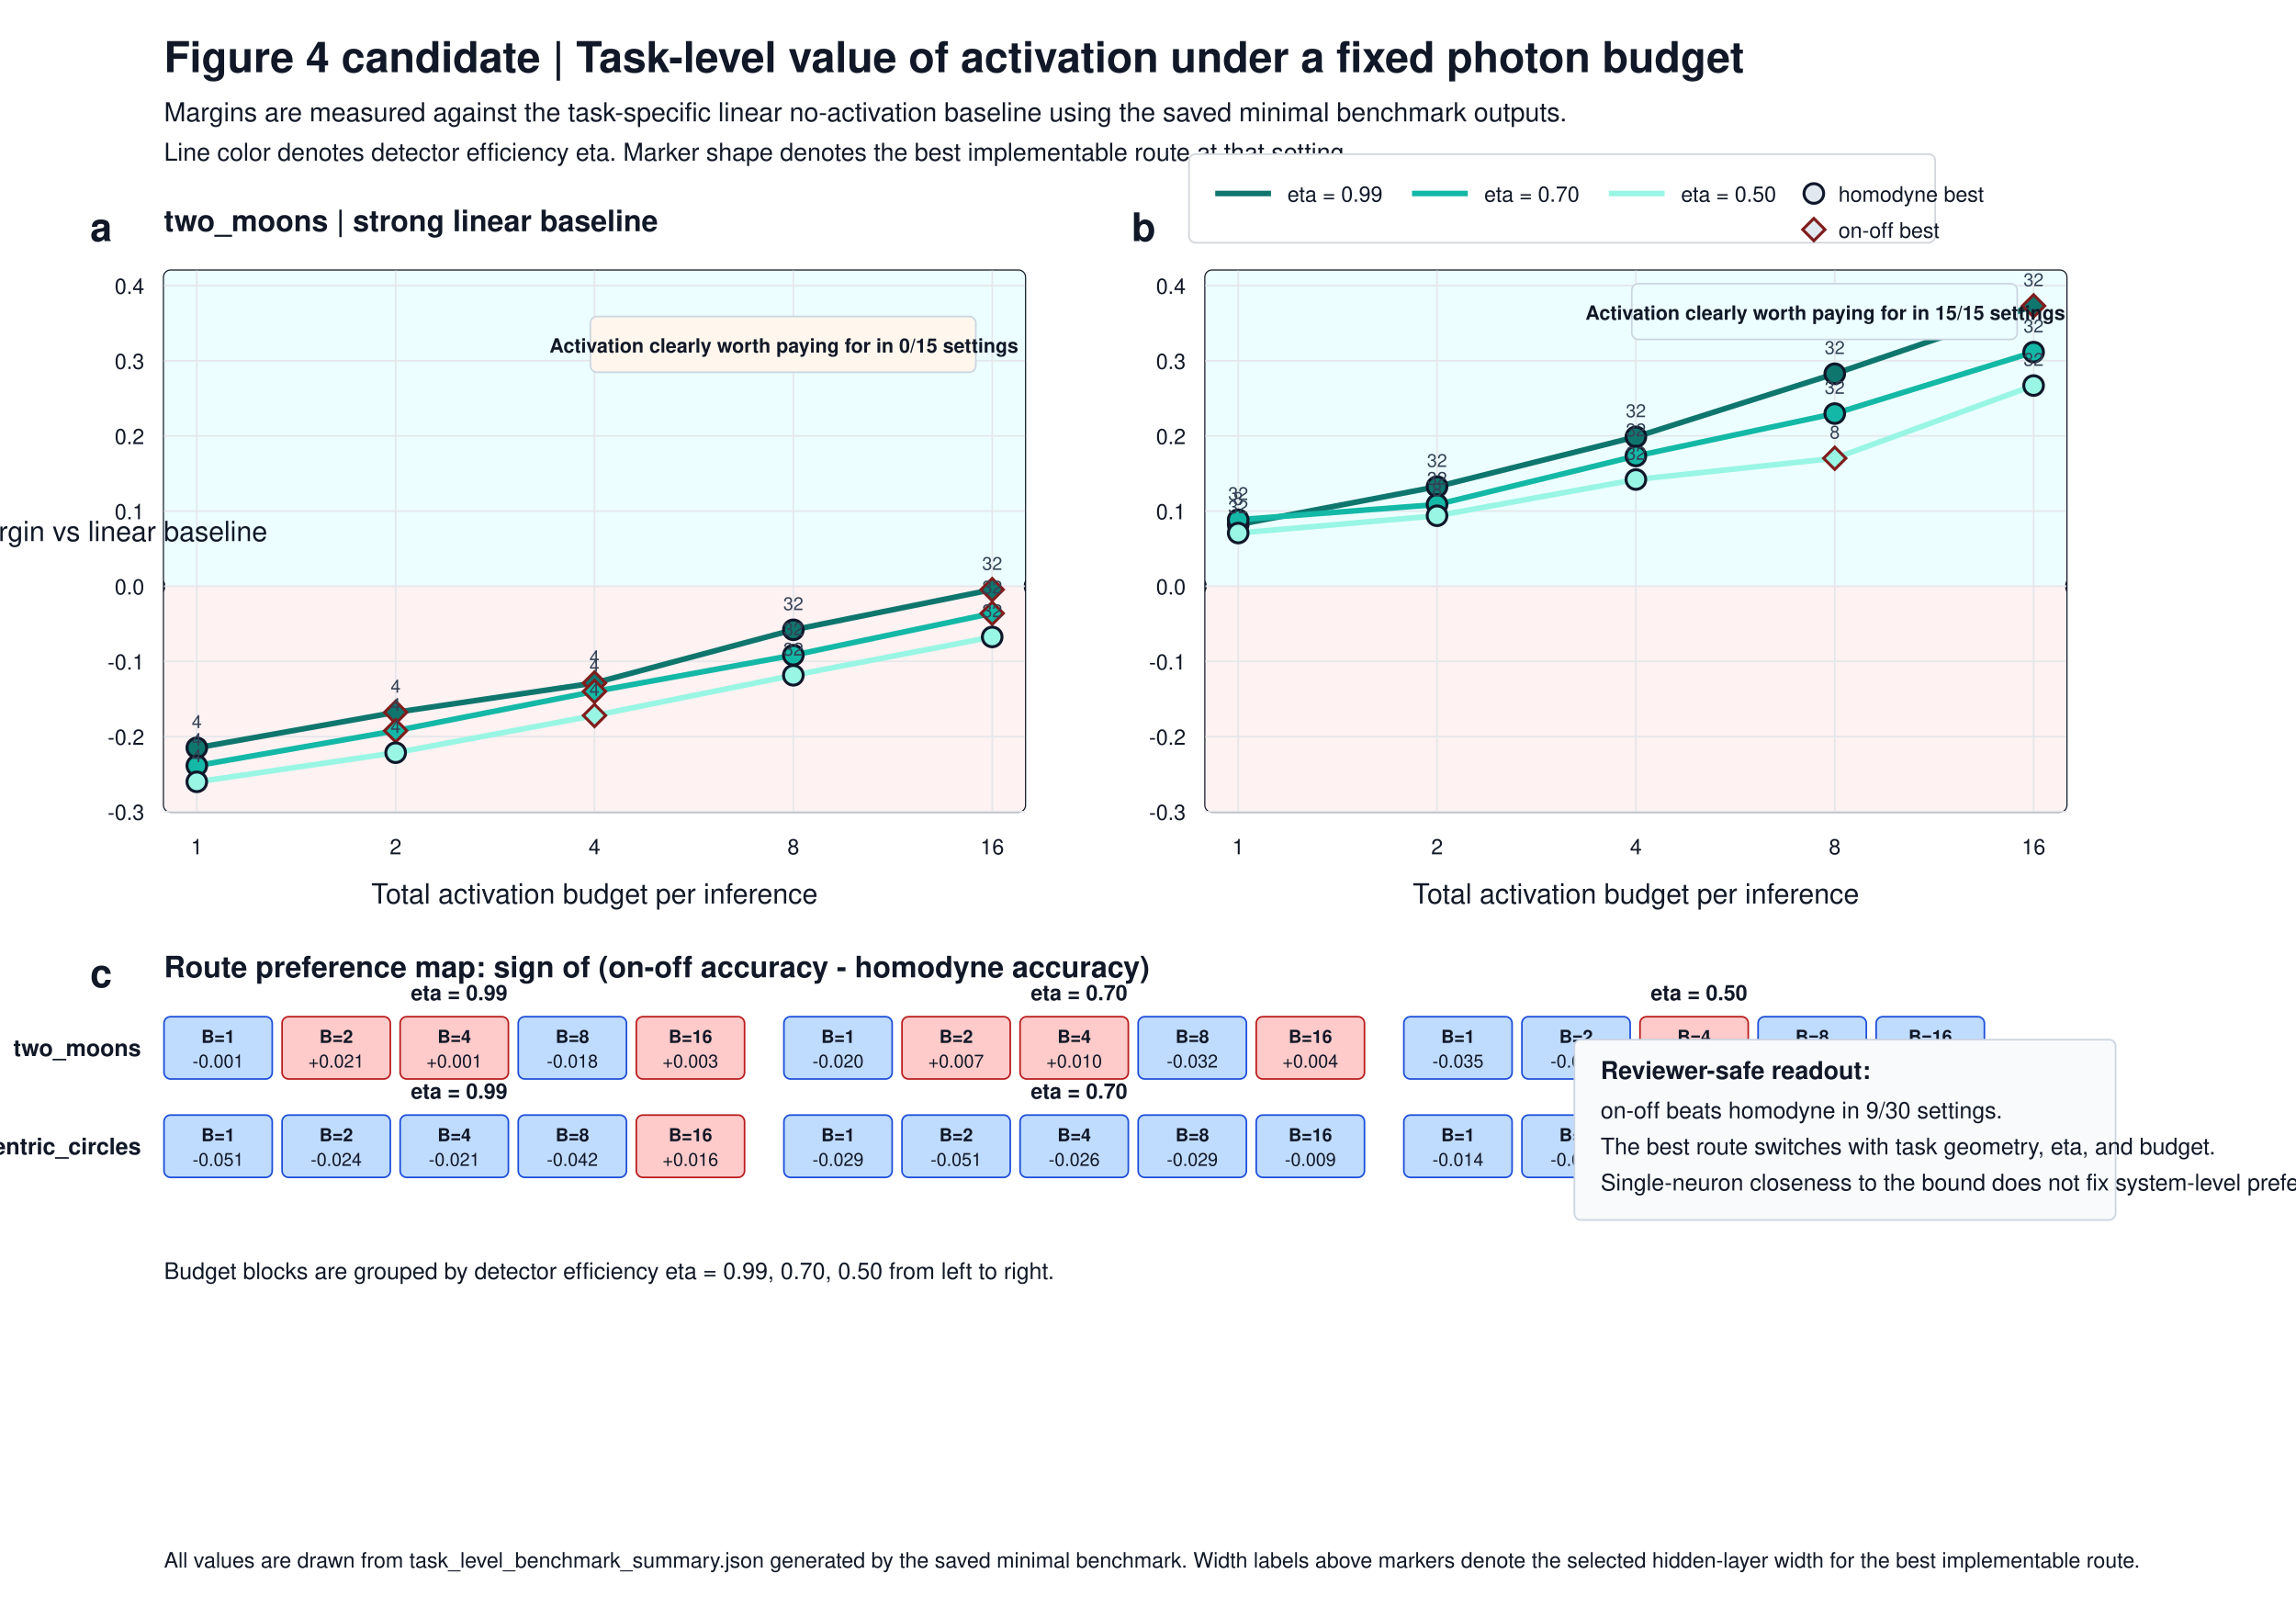
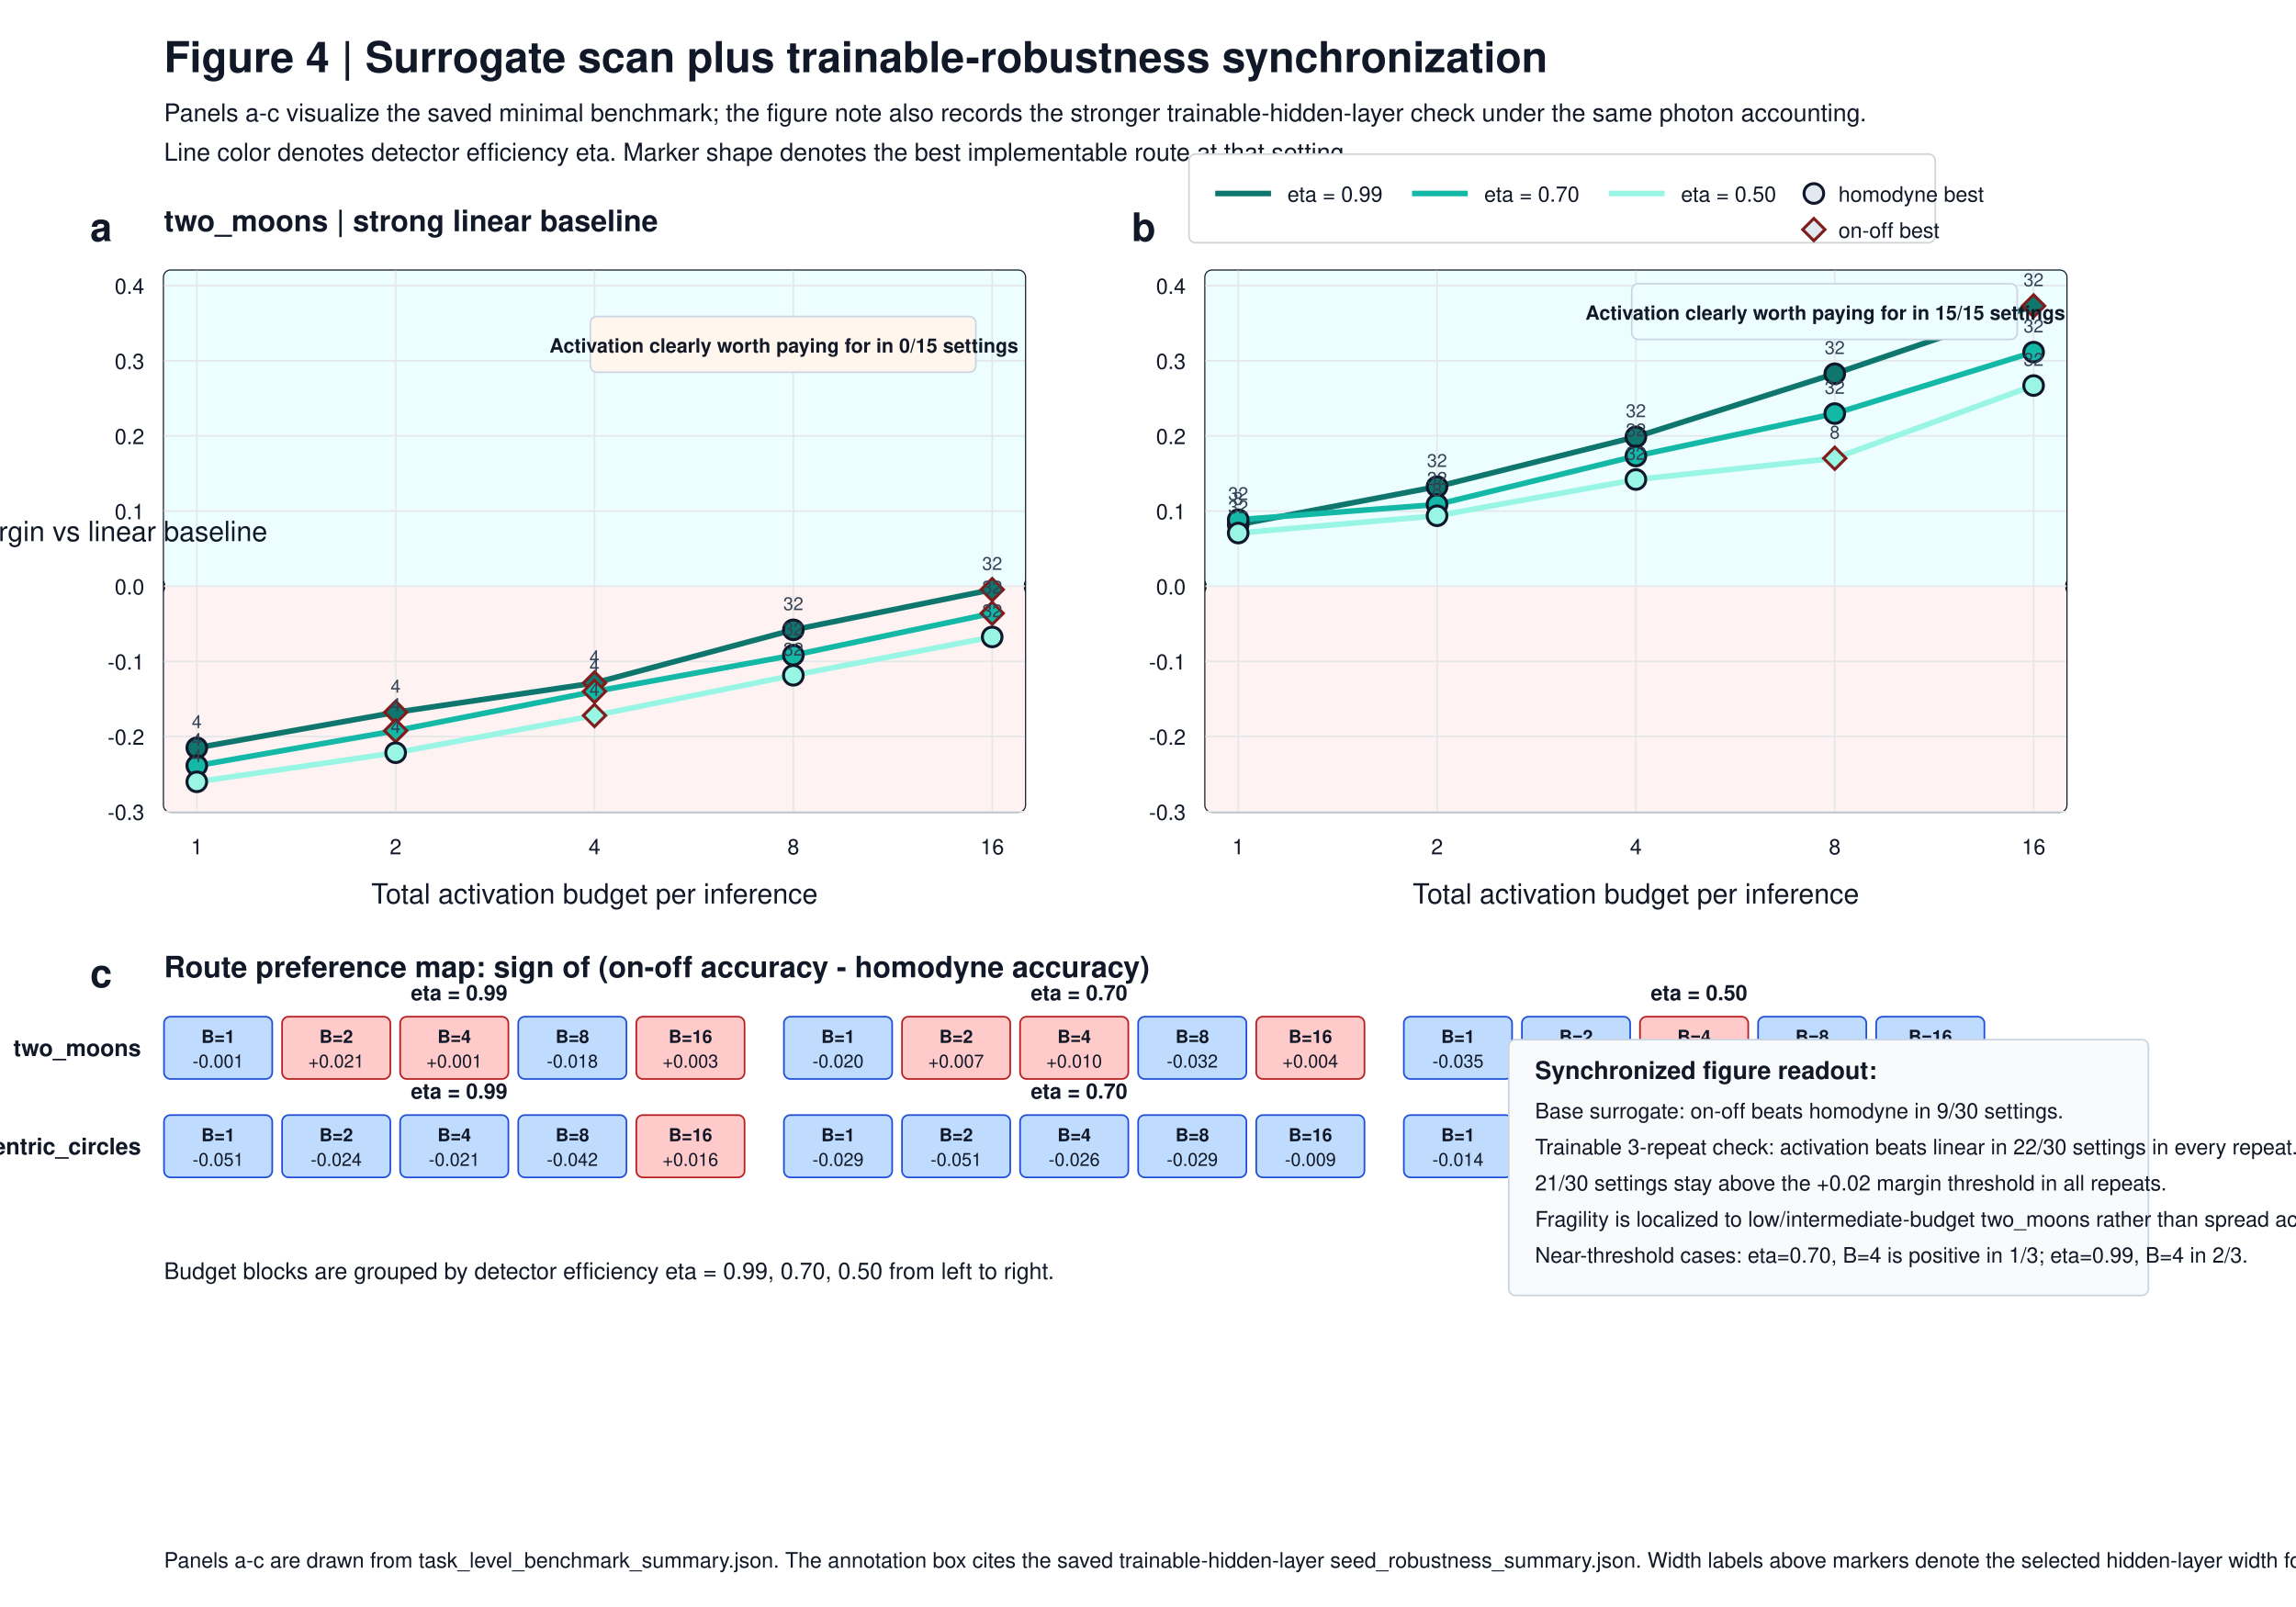
<svg xmlns="http://www.w3.org/2000/svg" width="1400" height="980" viewBox="0 0 1400 980">
  <rect width="100%" height="100%" fill="#ffffff" />
-   <text x="100.00" y="44.00" font-family="Helvetica, Arial, sans-serif" font-size="26" text-anchor="start" font-weight="700" fill="#111827">Figure 4 candidate | Task-level value of activation under a fixed photon budget</text>
-   <text x="100.00" y="74.00" font-family="Helvetica, Arial, sans-serif" font-size="16" text-anchor="start" font-weight="400" fill="#111827">Margins are measured against the task-specific linear no-activation baseline using the saved minimal benchmark outputs.</text>
+   <text x="100.00" y="44.00" font-family="Helvetica, Arial, sans-serif" font-size="26" text-anchor="start" font-weight="700" fill="#111827">Figure 4 | Surrogate scan plus trainable-robustness synchronization</text>
+   <text x="100.00" y="74.00" font-family="Helvetica, Arial, sans-serif" font-size="15" text-anchor="start" font-weight="400" fill="#111827">Panels a-c visualize the saved minimal benchmark; the figure note also records the stronger trainable-hidden-layer check under the same photon accounting.</text>
  <text x="100.00" y="98.00" font-family="Helvetica, Arial, sans-serif" font-size="15" text-anchor="start" font-weight="400" fill="#111827">Line color denotes detector efficiency eta. Marker shape denotes the best implementable route at that setting.</text>
  <text x="55.00" y="147.00" font-family="Helvetica, Arial, sans-serif" font-size="24" text-anchor="start" font-weight="700" fill="#111827">a</text>
  <text x="690.00" y="147.00" font-family="Helvetica, Arial, sans-serif" font-size="24" text-anchor="start" font-weight="700" fill="#111827">b</text>
  <text x="55.00" y="602.00" font-family="Helvetica, Arial, sans-serif" font-size="24" text-anchor="start" font-weight="700" fill="#111827">c</text>
  <text x="100.00" y="141.00" font-family="Helvetica, Arial, sans-serif" font-size="18" text-anchor="start" font-weight="600" fill="#111827">two_moons | strong linear baseline</text>
  <rect x="100.00" y="165.00" width="525.00" height="330.00" fill="#ffffff" stroke="#111827" stroke-width="1.40" rx="4" ry="4" />
  <rect x="100.00" y="165.00" width="525.00" height="192.50" fill="#ecfeff" stroke="none" stroke-width="0.00" rx="4" ry="4" />
  <rect x="100.00" y="357.50" width="525.00" height="137.50" fill="#fef2f2" stroke="none" stroke-width="0.00" rx="4" ry="4" />
  <line x1="100.00" y1="495.00" x2="625.00" y2="495.00" stroke="#e5e7eb" stroke-width="1.00" />
  <text x="88.00" y="500.00" font-family="Helvetica, Arial, sans-serif" font-size="13" text-anchor="end" font-weight="400" fill="#111827">-0.3</text>
  <line x1="100.00" y1="449.17" x2="625.00" y2="449.17" stroke="#e5e7eb" stroke-width="1.00" />
  <text x="88.00" y="454.17" font-family="Helvetica, Arial, sans-serif" font-size="13" text-anchor="end" font-weight="400" fill="#111827">-0.2</text>
  <line x1="100.00" y1="403.33" x2="625.00" y2="403.33" stroke="#e5e7eb" stroke-width="1.00" />
  <text x="88.00" y="408.33" font-family="Helvetica, Arial, sans-serif" font-size="13" text-anchor="end" font-weight="400" fill="#111827">-0.1</text>
  <line x1="100.00" y1="357.50" x2="625.00" y2="357.50" stroke="#e5e7eb" stroke-width="1.00" />
  <text x="88.00" y="362.50" font-family="Helvetica, Arial, sans-serif" font-size="13" text-anchor="end" font-weight="400" fill="#111827">0.0</text>
  <line x1="100.00" y1="311.67" x2="625.00" y2="311.67" stroke="#e5e7eb" stroke-width="1.00" />
  <text x="88.00" y="316.67" font-family="Helvetica, Arial, sans-serif" font-size="13" text-anchor="end" font-weight="400" fill="#111827">0.1</text>
  <line x1="100.00" y1="265.83" x2="625.00" y2="265.83" stroke="#e5e7eb" stroke-width="1.00" />
  <text x="88.00" y="270.83" font-family="Helvetica, Arial, sans-serif" font-size="13" text-anchor="end" font-weight="400" fill="#111827">0.2</text>
  <line x1="100.00" y1="220.00" x2="625.00" y2="220.00" stroke="#e5e7eb" stroke-width="1.00" />
  <text x="88.00" y="225.00" font-family="Helvetica, Arial, sans-serif" font-size="13" text-anchor="end" font-weight="400" fill="#111827">0.3</text>
  <line x1="100.00" y1="174.17" x2="625.00" y2="174.17" stroke="#e5e7eb" stroke-width="1.00" />
  <text x="88.00" y="179.17" font-family="Helvetica, Arial, sans-serif" font-size="13" text-anchor="end" font-weight="400" fill="#111827">0.4</text>
  <line x1="120.00" y1="165.00" x2="120.00" y2="495.00" stroke="#e5e7eb" stroke-width="1.00" />
  <text x="120.00" y="521.00" font-family="Helvetica, Arial, sans-serif" font-size="13" text-anchor="middle" font-weight="400" fill="#111827">1</text>
  <line x1="241.25" y1="165.00" x2="241.25" y2="495.00" stroke="#e5e7eb" stroke-width="1.00" />
  <text x="241.25" y="521.00" font-family="Helvetica, Arial, sans-serif" font-size="13" text-anchor="middle" font-weight="400" fill="#111827">2</text>
  <line x1="362.50" y1="165.00" x2="362.50" y2="495.00" stroke="#e5e7eb" stroke-width="1.00" />
  <text x="362.50" y="521.00" font-family="Helvetica, Arial, sans-serif" font-size="13" text-anchor="middle" font-weight="400" fill="#111827">4</text>
  <line x1="483.75" y1="165.00" x2="483.75" y2="495.00" stroke="#e5e7eb" stroke-width="1.00" />
  <text x="483.75" y="521.00" font-family="Helvetica, Arial, sans-serif" font-size="13" text-anchor="middle" font-weight="400" fill="#111827">8</text>
  <line x1="605.00" y1="165.00" x2="605.00" y2="495.00" stroke="#e5e7eb" stroke-width="1.00" />
  <text x="605.00" y="521.00" font-family="Helvetica, Arial, sans-serif" font-size="13" text-anchor="middle" font-weight="400" fill="#111827">16</text>
  <text x="362.50" y="551.00" font-family="Helvetica, Arial, sans-serif" font-size="17" text-anchor="middle" font-weight="400" fill="#111827">Total activation budget per inference</text>
  <text x="32.00" y="330.00" font-family="Helvetica, Arial, sans-serif" font-size="17" text-anchor="middle" font-weight="400" fill="#111827">Accuracy margin vs linear baseline</text>
  <polyline fill="none" stroke="#0f766e" stroke-width="3.40" points="120.00,456.04 241.25,434.39 362.50,416.51 483.75,384.08 605.00,359.56" />
  <circle cx="120.00" cy="456.04" r="6.00" fill="#0f766e" stroke="#0f172a" stroke-width="1.80" />
  <text x="120.00" y="444.04" font-family="Helvetica, Arial, sans-serif" font-size="11" text-anchor="middle" font-weight="400" fill="#334155">4</text>
  <polygon points="241.25,427.59 248.05,434.39 241.25,441.19 234.45,434.39" fill="#0f766e" stroke="#7f1d1d" stroke-width="1.80" />
  <text x="241.25" y="422.39" font-family="Helvetica, Arial, sans-serif" font-size="11" text-anchor="middle" font-weight="400" fill="#334155">4</text>
  <polygon points="362.50,409.71 369.30,416.51 362.50,423.31 355.70,416.51" fill="#0f766e" stroke="#7f1d1d" stroke-width="1.80" />
  <text x="362.50" y="404.51" font-family="Helvetica, Arial, sans-serif" font-size="11" text-anchor="middle" font-weight="400" fill="#334155">4</text>
  <circle cx="483.75" cy="384.08" r="6.00" fill="#0f766e" stroke="#0f172a" stroke-width="1.80" />
  <text x="483.75" y="372.08" font-family="Helvetica, Arial, sans-serif" font-size="11" text-anchor="middle" font-weight="400" fill="#334155">32</text>
  <polygon points="605.00,352.76 611.80,359.56 605.00,366.36 598.20,359.56" fill="#0f766e" stroke="#7f1d1d" stroke-width="1.80" />
  <text x="605.00" y="347.56" font-family="Helvetica, Arial, sans-serif" font-size="11" text-anchor="middle" font-weight="400" fill="#334155">32</text>
  <polyline fill="none" stroke="#14b8a6" stroke-width="3.40" points="120.00,466.93 241.25,445.61 362.50,421.67 483.75,399.55 605.00,374.00" />
  <circle cx="120.00" cy="466.93" r="6.00" fill="#14b8a6" stroke="#0f172a" stroke-width="1.80" />
  <text x="120.00" y="454.93" font-family="Helvetica, Arial, sans-serif" font-size="11" text-anchor="middle" font-weight="400" fill="#334155">4</text>
  <polygon points="241.25,438.81 248.05,445.61 241.25,452.41 234.45,445.61" fill="#14b8a6" stroke="#7f1d1d" stroke-width="1.80" />
  <text x="241.25" y="433.61" font-family="Helvetica, Arial, sans-serif" font-size="11" text-anchor="middle" font-weight="400" fill="#334155">4</text>
  <polygon points="362.50,414.87 369.30,421.67 362.50,428.47 355.70,421.67" fill="#14b8a6" stroke="#7f1d1d" stroke-width="1.80" />
  <text x="362.50" y="409.67" font-family="Helvetica, Arial, sans-serif" font-size="11" text-anchor="middle" font-weight="400" fill="#334155">4</text>
  <circle cx="483.75" cy="399.55" r="6.00" fill="#14b8a6" stroke="#0f172a" stroke-width="1.80" />
  <text x="483.75" y="387.55" font-family="Helvetica, Arial, sans-serif" font-size="11" text-anchor="middle" font-weight="400" fill="#334155">32</text>
  <polygon points="605.00,367.20 611.80,374.00 605.00,380.80 598.20,374.00" fill="#14b8a6" stroke="#7f1d1d" stroke-width="1.80" />
  <text x="605.00" y="362.00" font-family="Helvetica, Arial, sans-serif" font-size="11" text-anchor="middle" font-weight="400" fill="#334155">32</text>
  <polyline fill="none" stroke="#99f6e4" stroke-width="3.40" points="120.00,476.78 241.25,459.02 362.50,436.33 483.75,411.81 605.00,388.44" />
  <circle cx="120.00" cy="476.78" r="6.00" fill="#99f6e4" stroke="#0f172a" stroke-width="1.80" />
  <text x="120.00" y="464.78" font-family="Helvetica, Arial, sans-serif" font-size="11" text-anchor="middle" font-weight="400" fill="#334155">4</text>
  <circle cx="241.25" cy="459.02" r="6.00" fill="#99f6e4" stroke="#0f172a" stroke-width="1.80" />
  <text x="241.25" y="447.02" font-family="Helvetica, Arial, sans-serif" font-size="11" text-anchor="middle" font-weight="400" fill="#334155">4</text>
  <polygon points="362.50,429.53 369.30,436.33 362.50,443.13 355.70,436.33" fill="#99f6e4" stroke="#7f1d1d" stroke-width="1.80" />
  <text x="362.50" y="424.33" font-family="Helvetica, Arial, sans-serif" font-size="11" text-anchor="middle" font-weight="400" fill="#334155">4</text>
  <circle cx="483.75" cy="411.81" r="6.00" fill="#99f6e4" stroke="#0f172a" stroke-width="1.80" />
  <text x="483.75" y="399.81" font-family="Helvetica, Arial, sans-serif" font-size="11" text-anchor="middle" font-weight="400" fill="#334155">32</text>
  <circle cx="605.00" cy="388.44" r="6.00" fill="#99f6e4" stroke="#0f172a" stroke-width="1.80" />
  <text x="605.00" y="376.44" font-family="Helvetica, Arial, sans-serif" font-size="11" text-anchor="middle" font-weight="400" fill="#334155">32</text>
  <rect x="360.00" y="193.00" width="235.00" height="34.00" fill="#fff7ed" stroke="#cbd5e1" stroke-width="1.00" rx="4" ry="4" />
  <text x="478.00" y="215.00" font-family="Helvetica, Arial, sans-serif" font-size="12" text-anchor="middle" font-weight="600" fill="#111827">Activation clearly worth paying for in 0/15 settings</text>
  <text x="735.00" y="141.00" font-family="Helvetica, Arial, sans-serif" font-size="18" text-anchor="start" font-weight="600" fill="#111827">concentric_circles | weak linear baseline</text>
  <rect x="735.00" y="165.00" width="525.00" height="330.00" fill="#ffffff" stroke="#111827" stroke-width="1.40" rx="4" ry="4" />
  <rect x="735.00" y="165.00" width="525.00" height="192.50" fill="#ecfeff" stroke="none" stroke-width="0.00" rx="4" ry="4" />
  <rect x="735.00" y="357.50" width="525.00" height="137.50" fill="#fef2f2" stroke="none" stroke-width="0.00" rx="4" ry="4" />
  <line x1="735.00" y1="495.00" x2="1260.00" y2="495.00" stroke="#e5e7eb" stroke-width="1.00" />
  <text x="723.00" y="500.00" font-family="Helvetica, Arial, sans-serif" font-size="13" text-anchor="end" font-weight="400" fill="#111827">-0.3</text>
  <line x1="735.00" y1="449.17" x2="1260.00" y2="449.17" stroke="#e5e7eb" stroke-width="1.00" />
  <text x="723.00" y="454.17" font-family="Helvetica, Arial, sans-serif" font-size="13" text-anchor="end" font-weight="400" fill="#111827">-0.2</text>
  <line x1="735.00" y1="403.33" x2="1260.00" y2="403.33" stroke="#e5e7eb" stroke-width="1.00" />
  <text x="723.00" y="408.33" font-family="Helvetica, Arial, sans-serif" font-size="13" text-anchor="end" font-weight="400" fill="#111827">-0.1</text>
  <line x1="735.00" y1="357.50" x2="1260.00" y2="357.50" stroke="#e5e7eb" stroke-width="1.00" />
  <text x="723.00" y="362.50" font-family="Helvetica, Arial, sans-serif" font-size="13" text-anchor="end" font-weight="400" fill="#111827">0.0</text>
  <line x1="735.00" y1="311.67" x2="1260.00" y2="311.67" stroke="#e5e7eb" stroke-width="1.00" />
  <text x="723.00" y="316.67" font-family="Helvetica, Arial, sans-serif" font-size="13" text-anchor="end" font-weight="400" fill="#111827">0.1</text>
  <line x1="735.00" y1="265.83" x2="1260.00" y2="265.83" stroke="#e5e7eb" stroke-width="1.00" />
  <text x="723.00" y="270.83" font-family="Helvetica, Arial, sans-serif" font-size="13" text-anchor="end" font-weight="400" fill="#111827">0.2</text>
  <line x1="735.00" y1="220.00" x2="1260.00" y2="220.00" stroke="#e5e7eb" stroke-width="1.00" />
  <text x="723.00" y="225.00" font-family="Helvetica, Arial, sans-serif" font-size="13" text-anchor="end" font-weight="400" fill="#111827">0.3</text>
  <line x1="735.00" y1="174.17" x2="1260.00" y2="174.17" stroke="#e5e7eb" stroke-width="1.00" />
  <text x="723.00" y="179.17" font-family="Helvetica, Arial, sans-serif" font-size="13" text-anchor="end" font-weight="400" fill="#111827">0.4</text>
  <line x1="755.00" y1="165.00" x2="755.00" y2="495.00" stroke="#e5e7eb" stroke-width="1.00" />
  <text x="755.00" y="521.00" font-family="Helvetica, Arial, sans-serif" font-size="13" text-anchor="middle" font-weight="400" fill="#111827">1</text>
  <line x1="876.25" y1="165.00" x2="876.25" y2="495.00" stroke="#e5e7eb" stroke-width="1.00" />
  <text x="876.25" y="521.00" font-family="Helvetica, Arial, sans-serif" font-size="13" text-anchor="middle" font-weight="400" fill="#111827">2</text>
  <line x1="997.50" y1="165.00" x2="997.50" y2="495.00" stroke="#e5e7eb" stroke-width="1.00" />
  <text x="997.50" y="521.00" font-family="Helvetica, Arial, sans-serif" font-size="13" text-anchor="middle" font-weight="400" fill="#111827">4</text>
  <line x1="1118.75" y1="165.00" x2="1118.75" y2="495.00" stroke="#e5e7eb" stroke-width="1.00" />
  <text x="1118.75" y="521.00" font-family="Helvetica, Arial, sans-serif" font-size="13" text-anchor="middle" font-weight="400" fill="#111827">8</text>
  <line x1="1240.00" y1="165.00" x2="1240.00" y2="495.00" stroke="#e5e7eb" stroke-width="1.00" />
  <text x="1240.00" y="521.00" font-family="Helvetica, Arial, sans-serif" font-size="13" text-anchor="middle" font-weight="400" fill="#111827">16</text>
  <text x="997.50" y="551.00" font-family="Helvetica, Arial, sans-serif" font-size="17" text-anchor="middle" font-weight="400" fill="#111827">Total activation budget per inference</text>
  <polyline fill="none" stroke="#0f766e" stroke-width="3.40" points="755.00,319.92 876.25,296.77 997.50,266.41 1118.75,227.91 1240.00,186.54" />
  <circle cx="755.00" cy="319.92" r="6.00" fill="#0f766e" stroke="#0f172a" stroke-width="1.80" />
  <text x="755.00" y="307.92" font-family="Helvetica, Arial, sans-serif" font-size="11" text-anchor="middle" font-weight="400" fill="#334155">8</text>
  <circle cx="876.25" cy="296.77" r="6.00" fill="#0f766e" stroke="#0f172a" stroke-width="1.80" />
  <text x="876.25" y="284.77" font-family="Helvetica, Arial, sans-serif" font-size="11" text-anchor="middle" font-weight="400" fill="#334155">32</text>
  <circle cx="997.50" cy="266.41" r="6.00" fill="#0f766e" stroke="#0f172a" stroke-width="1.80" />
  <text x="997.50" y="254.41" font-family="Helvetica, Arial, sans-serif" font-size="11" text-anchor="middle" font-weight="400" fill="#334155">32</text>
  <circle cx="1118.75" cy="227.91" r="6.00" fill="#0f766e" stroke="#0f172a" stroke-width="1.80" />
  <text x="1118.75" y="215.91" font-family="Helvetica, Arial, sans-serif" font-size="11" text-anchor="middle" font-weight="400" fill="#334155">32</text>
  <polygon points="1240.00,179.74 1246.80,186.54 1240.00,193.34 1233.20,186.54" fill="#0f766e" stroke="#7f1d1d" stroke-width="1.80" />
  <text x="1240.00" y="174.54" font-family="Helvetica, Arial, sans-serif" font-size="11" text-anchor="middle" font-weight="400" fill="#334155">32</text>
  <polyline fill="none" stroke="#14b8a6" stroke-width="3.40" points="755.00,316.94 876.25,307.66 997.50,278.09 1118.75,252.20 1240.00,214.73" />
  <circle cx="755.00" cy="316.94" r="6.00" fill="#14b8a6" stroke="#0f172a" stroke-width="1.80" />
  <text x="755.00" y="304.94" font-family="Helvetica, Arial, sans-serif" font-size="11" text-anchor="middle" font-weight="400" fill="#334155">32</text>
  <circle cx="876.25" cy="307.66" r="6.00" fill="#14b8a6" stroke="#0f172a" stroke-width="1.80" />
  <text x="876.25" y="295.66" font-family="Helvetica, Arial, sans-serif" font-size="11" text-anchor="middle" font-weight="400" fill="#334155">32</text>
  <circle cx="997.50" cy="278.09" r="6.00" fill="#14b8a6" stroke="#0f172a" stroke-width="1.80" />
  <text x="997.50" y="266.09" font-family="Helvetica, Arial, sans-serif" font-size="11" text-anchor="middle" font-weight="400" fill="#334155">32</text>
  <circle cx="1118.75" cy="252.20" r="6.00" fill="#14b8a6" stroke="#0f172a" stroke-width="1.80" />
  <text x="1118.75" y="240.20" font-family="Helvetica, Arial, sans-serif" font-size="11" text-anchor="middle" font-weight="400" fill="#334155">32</text>
  <circle cx="1240.00" cy="214.73" r="6.00" fill="#14b8a6" stroke="#0f172a" stroke-width="1.80" />
  <text x="1240.00" y="202.73" font-family="Helvetica, Arial, sans-serif" font-size="11" text-anchor="middle" font-weight="400" fill="#334155">32</text>
  <polyline fill="none" stroke="#99f6e4" stroke-width="3.40" points="755.00,325.07 876.25,314.53 997.50,292.42 1118.75,279.47 1240.00,235.12" />
  <circle cx="755.00" cy="325.07" r="6.00" fill="#99f6e4" stroke="#0f172a" stroke-width="1.80" />
  <text x="755.00" y="313.07" font-family="Helvetica, Arial, sans-serif" font-size="11" text-anchor="middle" font-weight="400" fill="#334155">32</text>
  <circle cx="876.25" cy="314.53" r="6.00" fill="#99f6e4" stroke="#0f172a" stroke-width="1.80" />
  <text x="876.25" y="302.53" font-family="Helvetica, Arial, sans-serif" font-size="11" text-anchor="middle" font-weight="400" fill="#334155">8</text>
  <circle cx="997.50" cy="292.42" r="6.00" fill="#99f6e4" stroke="#0f172a" stroke-width="1.80" />
  <text x="997.50" y="280.42" font-family="Helvetica, Arial, sans-serif" font-size="11" text-anchor="middle" font-weight="400" fill="#334155">32</text>
  <polygon points="1118.75,272.67 1125.55,279.47 1118.75,286.27 1111.95,279.47" fill="#99f6e4" stroke="#7f1d1d" stroke-width="1.80" />
  <text x="1118.75" y="267.47" font-family="Helvetica, Arial, sans-serif" font-size="11" text-anchor="middle" font-weight="400" fill="#334155">8</text>
  <circle cx="1240.00" cy="235.12" r="6.00" fill="#99f6e4" stroke="#0f172a" stroke-width="1.80" />
  <text x="1240.00" y="223.12" font-family="Helvetica, Arial, sans-serif" font-size="11" text-anchor="middle" font-weight="400" fill="#334155">32</text>
  <rect x="995.00" y="173.00" width="235.00" height="34.00" fill="#ecfeff" stroke="#cbd5e1" stroke-width="1.00" rx="4" ry="4" />
  <text x="1113.00" y="195.00" font-family="Helvetica, Arial, sans-serif" font-size="12" text-anchor="middle" font-weight="600" fill="#111827">Activation clearly worth paying for in 15/15 settings</text>
  <rect x="725.00" y="94.00" width="455.00" height="54.00" fill="#ffffff" stroke="#d1d5db" stroke-width="1.00" rx="4" ry="4" />
  <line x1="741.00" y1="118.00" x2="775.00" y2="118.00" stroke="#0f766e" stroke-width="3.40" />
  <text x="785.00" y="123.00" font-family="Helvetica, Arial, sans-serif" font-size="13" text-anchor="start" font-weight="400" fill="#111827">eta = 0.99</text>
  <line x1="861.00" y1="118.00" x2="895.00" y2="118.00" stroke="#14b8a6" stroke-width="3.40" />
  <text x="905.00" y="123.00" font-family="Helvetica, Arial, sans-serif" font-size="13" text-anchor="start" font-weight="400" fill="#111827">eta = 0.70</text>
  <line x1="981.00" y1="118.00" x2="1015.00" y2="118.00" stroke="#99f6e4" stroke-width="3.40" />
  <text x="1025.00" y="123.00" font-family="Helvetica, Arial, sans-serif" font-size="13" text-anchor="start" font-weight="400" fill="#111827">eta = 0.50</text>
  <circle cx="1106.00" cy="118.00" r="6.00" fill="#e2e8f0" stroke="#0f172a" stroke-width="1.80" />
  <text x="1121.00" y="123.00" font-family="Helvetica, Arial, sans-serif" font-size="13" text-anchor="start" font-weight="400" fill="#111827">homodyne best</text>
  <polygon points="1106.00,133.20 1112.80,140.00 1106.00,146.80 1099.20,140.00" fill="#e2e8f0" stroke="#7f1d1d" stroke-width="1.80" />
  <text x="1121.00" y="145.00" font-family="Helvetica, Arial, sans-serif" font-size="13" text-anchor="start" font-weight="400" fill="#111827">on-off best</text>
  <text x="100.00" y="596.00" font-family="Helvetica, Arial, sans-serif" font-size="18" text-anchor="start" font-weight="600" fill="#111827">Route preference map: sign of (on-off accuracy - homodyne accuracy)</text>
  <text x="100.00" y="780.00" font-family="Helvetica, Arial, sans-serif" font-size="14" text-anchor="start" font-weight="400" fill="#111827">Budget blocks are grouped by detector efficiency eta = 0.99, 0.70, 0.50 from left to right.</text>
  <text x="86.00" y="644.00" font-family="Helvetica, Arial, sans-serif" font-size="14" text-anchor="end" font-weight="600" fill="#111827">two_moons</text>
  <text x="280.00" y="610.00" font-family="Helvetica, Arial, sans-serif" font-size="13" text-anchor="middle" font-weight="600" fill="#111827">eta = 0.99</text>
  <rect x="100.00" y="620.00" width="66.00" height="38.00" fill="#bfdbfe" stroke="#1d4ed8" stroke-width="1.00" rx="4" ry="4" />
  <text x="133.00" y="636.00" font-family="Helvetica, Arial, sans-serif" font-size="11" text-anchor="middle" font-weight="600" fill="#111827">B=1</text>
  <text x="133.00" y="651.00" font-family="Helvetica, Arial, sans-serif" font-size="11" text-anchor="middle" font-weight="400" fill="#111827">-0.001</text>
  <rect x="172.00" y="620.00" width="66.00" height="38.00" fill="#fecaca" stroke="#b91c1c" stroke-width="1.00" rx="4" ry="4" />
  <text x="205.00" y="636.00" font-family="Helvetica, Arial, sans-serif" font-size="11" text-anchor="middle" font-weight="600" fill="#111827">B=2</text>
  <text x="205.00" y="651.00" font-family="Helvetica, Arial, sans-serif" font-size="11" text-anchor="middle" font-weight="400" fill="#111827">+0.021</text>
  <rect x="244.00" y="620.00" width="66.00" height="38.00" fill="#fecaca" stroke="#b91c1c" stroke-width="1.00" rx="4" ry="4" />
  <text x="277.00" y="636.00" font-family="Helvetica, Arial, sans-serif" font-size="11" text-anchor="middle" font-weight="600" fill="#111827">B=4</text>
  <text x="277.00" y="651.00" font-family="Helvetica, Arial, sans-serif" font-size="11" text-anchor="middle" font-weight="400" fill="#111827">+0.001</text>
  <rect x="316.00" y="620.00" width="66.00" height="38.00" fill="#bfdbfe" stroke="#1d4ed8" stroke-width="1.00" rx="4" ry="4" />
  <text x="349.00" y="636.00" font-family="Helvetica, Arial, sans-serif" font-size="11" text-anchor="middle" font-weight="600" fill="#111827">B=8</text>
  <text x="349.00" y="651.00" font-family="Helvetica, Arial, sans-serif" font-size="11" text-anchor="middle" font-weight="400" fill="#111827">-0.018</text>
  <rect x="388.00" y="620.00" width="66.00" height="38.00" fill="#fecaca" stroke="#b91c1c" stroke-width="1.00" rx="4" ry="4" />
  <text x="421.00" y="636.00" font-family="Helvetica, Arial, sans-serif" font-size="11" text-anchor="middle" font-weight="600" fill="#111827">B=16</text>
  <text x="421.00" y="651.00" font-family="Helvetica, Arial, sans-serif" font-size="11" text-anchor="middle" font-weight="400" fill="#111827">+0.003</text>
  <text x="658.00" y="610.00" font-family="Helvetica, Arial, sans-serif" font-size="13" text-anchor="middle" font-weight="600" fill="#111827">eta = 0.70</text>
  <rect x="478.00" y="620.00" width="66.00" height="38.00" fill="#bfdbfe" stroke="#1d4ed8" stroke-width="1.00" rx="4" ry="4" />
  <text x="511.00" y="636.00" font-family="Helvetica, Arial, sans-serif" font-size="11" text-anchor="middle" font-weight="600" fill="#111827">B=1</text>
  <text x="511.00" y="651.00" font-family="Helvetica, Arial, sans-serif" font-size="11" text-anchor="middle" font-weight="400" fill="#111827">-0.020</text>
  <rect x="550.00" y="620.00" width="66.00" height="38.00" fill="#fecaca" stroke="#b91c1c" stroke-width="1.00" rx="4" ry="4" />
  <text x="583.00" y="636.00" font-family="Helvetica, Arial, sans-serif" font-size="11" text-anchor="middle" font-weight="600" fill="#111827">B=2</text>
  <text x="583.00" y="651.00" font-family="Helvetica, Arial, sans-serif" font-size="11" text-anchor="middle" font-weight="400" fill="#111827">+0.007</text>
  <rect x="622.00" y="620.00" width="66.00" height="38.00" fill="#fecaca" stroke="#b91c1c" stroke-width="1.00" rx="4" ry="4" />
  <text x="655.00" y="636.00" font-family="Helvetica, Arial, sans-serif" font-size="11" text-anchor="middle" font-weight="600" fill="#111827">B=4</text>
  <text x="655.00" y="651.00" font-family="Helvetica, Arial, sans-serif" font-size="11" text-anchor="middle" font-weight="400" fill="#111827">+0.010</text>
  <rect x="694.00" y="620.00" width="66.00" height="38.00" fill="#bfdbfe" stroke="#1d4ed8" stroke-width="1.00" rx="4" ry="4" />
  <text x="727.00" y="636.00" font-family="Helvetica, Arial, sans-serif" font-size="11" text-anchor="middle" font-weight="600" fill="#111827">B=8</text>
  <text x="727.00" y="651.00" font-family="Helvetica, Arial, sans-serif" font-size="11" text-anchor="middle" font-weight="400" fill="#111827">-0.032</text>
  <rect x="766.00" y="620.00" width="66.00" height="38.00" fill="#fecaca" stroke="#b91c1c" stroke-width="1.00" rx="4" ry="4" />
  <text x="799.00" y="636.00" font-family="Helvetica, Arial, sans-serif" font-size="11" text-anchor="middle" font-weight="600" fill="#111827">B=16</text>
  <text x="799.00" y="651.00" font-family="Helvetica, Arial, sans-serif" font-size="11" text-anchor="middle" font-weight="400" fill="#111827">+0.004</text>
  <text x="1036.00" y="610.00" font-family="Helvetica, Arial, sans-serif" font-size="13" text-anchor="middle" font-weight="600" fill="#111827">eta = 0.50</text>
  <rect x="856.00" y="620.00" width="66.00" height="38.00" fill="#bfdbfe" stroke="#1d4ed8" stroke-width="1.00" rx="4" ry="4" />
  <text x="889.00" y="636.00" font-family="Helvetica, Arial, sans-serif" font-size="11" text-anchor="middle" font-weight="600" fill="#111827">B=1</text>
  <text x="889.00" y="651.00" font-family="Helvetica, Arial, sans-serif" font-size="11" text-anchor="middle" font-weight="400" fill="#111827">-0.035</text>
  <rect x="928.00" y="620.00" width="66.00" height="38.00" fill="#bfdbfe" stroke="#1d4ed8" stroke-width="1.00" rx="4" ry="4" />
  <text x="961.00" y="636.00" font-family="Helvetica, Arial, sans-serif" font-size="11" text-anchor="middle" font-weight="600" fill="#111827">B=2</text>
  <text x="961.00" y="651.00" font-family="Helvetica, Arial, sans-serif" font-size="11" text-anchor="middle" font-weight="400" fill="#111827">-0.004</text>
  <rect x="1000.00" y="620.00" width="66.00" height="38.00" fill="#fecaca" stroke="#b91c1c" stroke-width="1.00" rx="4" ry="4" />
  <text x="1033.00" y="636.00" font-family="Helvetica, Arial, sans-serif" font-size="11" text-anchor="middle" font-weight="600" fill="#111827">B=4</text>
  <text x="1033.00" y="651.00" font-family="Helvetica, Arial, sans-serif" font-size="11" text-anchor="middle" font-weight="400" fill="#111827">+0.009</text>
  <rect x="1072.00" y="620.00" width="66.00" height="38.00" fill="#bfdbfe" stroke="#1d4ed8" stroke-width="1.00" rx="4" ry="4" />
  <text x="1105.00" y="636.00" font-family="Helvetica, Arial, sans-serif" font-size="11" text-anchor="middle" font-weight="600" fill="#111827">B=8</text>
  <text x="1105.00" y="651.00" font-family="Helvetica, Arial, sans-serif" font-size="11" text-anchor="middle" font-weight="400" fill="#111827">-0.013</text>
  <rect x="1144.00" y="620.00" width="66.00" height="38.00" fill="#bfdbfe" stroke="#1d4ed8" stroke-width="1.00" rx="4" ry="4" />
  <text x="1177.00" y="636.00" font-family="Helvetica, Arial, sans-serif" font-size="11" text-anchor="middle" font-weight="600" fill="#111827">B=16</text>
  <text x="1177.00" y="651.00" font-family="Helvetica, Arial, sans-serif" font-size="11" text-anchor="middle" font-weight="400" fill="#111827">-0.016</text>
  <text x="86.00" y="704.00" font-family="Helvetica, Arial, sans-serif" font-size="14" text-anchor="end" font-weight="600" fill="#111827">concentric_circles</text>
  <text x="280.00" y="670.00" font-family="Helvetica, Arial, sans-serif" font-size="13" text-anchor="middle" font-weight="600" fill="#111827">eta = 0.99</text>
  <rect x="100.00" y="680.00" width="66.00" height="38.00" fill="#bfdbfe" stroke="#1d4ed8" stroke-width="1.00" rx="4" ry="4" />
  <text x="133.00" y="696.00" font-family="Helvetica, Arial, sans-serif" font-size="11" text-anchor="middle" font-weight="600" fill="#111827">B=1</text>
  <text x="133.00" y="711.00" font-family="Helvetica, Arial, sans-serif" font-size="11" text-anchor="middle" font-weight="400" fill="#111827">-0.051</text>
  <rect x="172.00" y="680.00" width="66.00" height="38.00" fill="#bfdbfe" stroke="#1d4ed8" stroke-width="1.00" rx="4" ry="4" />
  <text x="205.00" y="696.00" font-family="Helvetica, Arial, sans-serif" font-size="11" text-anchor="middle" font-weight="600" fill="#111827">B=2</text>
  <text x="205.00" y="711.00" font-family="Helvetica, Arial, sans-serif" font-size="11" text-anchor="middle" font-weight="400" fill="#111827">-0.024</text>
  <rect x="244.00" y="680.00" width="66.00" height="38.00" fill="#bfdbfe" stroke="#1d4ed8" stroke-width="1.00" rx="4" ry="4" />
  <text x="277.00" y="696.00" font-family="Helvetica, Arial, sans-serif" font-size="11" text-anchor="middle" font-weight="600" fill="#111827">B=4</text>
  <text x="277.00" y="711.00" font-family="Helvetica, Arial, sans-serif" font-size="11" text-anchor="middle" font-weight="400" fill="#111827">-0.021</text>
  <rect x="316.00" y="680.00" width="66.00" height="38.00" fill="#bfdbfe" stroke="#1d4ed8" stroke-width="1.00" rx="4" ry="4" />
  <text x="349.00" y="696.00" font-family="Helvetica, Arial, sans-serif" font-size="11" text-anchor="middle" font-weight="600" fill="#111827">B=8</text>
  <text x="349.00" y="711.00" font-family="Helvetica, Arial, sans-serif" font-size="11" text-anchor="middle" font-weight="400" fill="#111827">-0.042</text>
  <rect x="388.00" y="680.00" width="66.00" height="38.00" fill="#fecaca" stroke="#b91c1c" stroke-width="1.00" rx="4" ry="4" />
  <text x="421.00" y="696.00" font-family="Helvetica, Arial, sans-serif" font-size="11" text-anchor="middle" font-weight="600" fill="#111827">B=16</text>
  <text x="421.00" y="711.00" font-family="Helvetica, Arial, sans-serif" font-size="11" text-anchor="middle" font-weight="400" fill="#111827">+0.016</text>
  <text x="658.00" y="670.00" font-family="Helvetica, Arial, sans-serif" font-size="13" text-anchor="middle" font-weight="600" fill="#111827">eta = 0.70</text>
  <rect x="478.00" y="680.00" width="66.00" height="38.00" fill="#bfdbfe" stroke="#1d4ed8" stroke-width="1.00" rx="4" ry="4" />
  <text x="511.00" y="696.00" font-family="Helvetica, Arial, sans-serif" font-size="11" text-anchor="middle" font-weight="600" fill="#111827">B=1</text>
  <text x="511.00" y="711.00" font-family="Helvetica, Arial, sans-serif" font-size="11" text-anchor="middle" font-weight="400" fill="#111827">-0.029</text>
  <rect x="550.00" y="680.00" width="66.00" height="38.00" fill="#bfdbfe" stroke="#1d4ed8" stroke-width="1.00" rx="4" ry="4" />
  <text x="583.00" y="696.00" font-family="Helvetica, Arial, sans-serif" font-size="11" text-anchor="middle" font-weight="600" fill="#111827">B=2</text>
  <text x="583.00" y="711.00" font-family="Helvetica, Arial, sans-serif" font-size="11" text-anchor="middle" font-weight="400" fill="#111827">-0.051</text>
  <rect x="622.00" y="680.00" width="66.00" height="38.00" fill="#bfdbfe" stroke="#1d4ed8" stroke-width="1.00" rx="4" ry="4" />
  <text x="655.00" y="696.00" font-family="Helvetica, Arial, sans-serif" font-size="11" text-anchor="middle" font-weight="600" fill="#111827">B=4</text>
  <text x="655.00" y="711.00" font-family="Helvetica, Arial, sans-serif" font-size="11" text-anchor="middle" font-weight="400" fill="#111827">-0.026</text>
  <rect x="694.00" y="680.00" width="66.00" height="38.00" fill="#bfdbfe" stroke="#1d4ed8" stroke-width="1.00" rx="4" ry="4" />
  <text x="727.00" y="696.00" font-family="Helvetica, Arial, sans-serif" font-size="11" text-anchor="middle" font-weight="600" fill="#111827">B=8</text>
  <text x="727.00" y="711.00" font-family="Helvetica, Arial, sans-serif" font-size="11" text-anchor="middle" font-weight="400" fill="#111827">-0.029</text>
  <rect x="766.00" y="680.00" width="66.00" height="38.00" fill="#bfdbfe" stroke="#1d4ed8" stroke-width="1.00" rx="4" ry="4" />
  <text x="799.00" y="696.00" font-family="Helvetica, Arial, sans-serif" font-size="11" text-anchor="middle" font-weight="600" fill="#111827">B=16</text>
  <text x="799.00" y="711.00" font-family="Helvetica, Arial, sans-serif" font-size="11" text-anchor="middle" font-weight="400" fill="#111827">-0.009</text>
  <text x="1036.00" y="670.00" font-family="Helvetica, Arial, sans-serif" font-size="13" text-anchor="middle" font-weight="600" fill="#111827">eta = 0.50</text>
  <rect x="856.00" y="680.00" width="66.00" height="38.00" fill="#bfdbfe" stroke="#1d4ed8" stroke-width="1.00" rx="4" ry="4" />
  <text x="889.00" y="696.00" font-family="Helvetica, Arial, sans-serif" font-size="11" text-anchor="middle" font-weight="600" fill="#111827">B=1</text>
  <text x="889.00" y="711.00" font-family="Helvetica, Arial, sans-serif" font-size="11" text-anchor="middle" font-weight="400" fill="#111827">-0.014</text>
  <rect x="928.00" y="680.00" width="66.00" height="38.00" fill="#bfdbfe" stroke="#1d4ed8" stroke-width="1.00" rx="4" ry="4" />
  <text x="961.00" y="696.00" font-family="Helvetica, Arial, sans-serif" font-size="11" text-anchor="middle" font-weight="600" fill="#111827">B=2</text>
  <text x="961.00" y="711.00" font-family="Helvetica, Arial, sans-serif" font-size="11" text-anchor="middle" font-weight="400" fill="#111827">-0.040</text>
  <rect x="1000.00" y="680.00" width="66.00" height="38.00" fill="#bfdbfe" stroke="#1d4ed8" stroke-width="1.00" rx="4" ry="4" />
  <text x="1033.00" y="696.00" font-family="Helvetica, Arial, sans-serif" font-size="11" text-anchor="middle" font-weight="600" fill="#111827">B=4</text>
  <text x="1033.00" y="711.00" font-family="Helvetica, Arial, sans-serif" font-size="11" text-anchor="middle" font-weight="400" fill="#111827">-0.031</text>
  <rect x="1072.00" y="680.00" width="66.00" height="38.00" fill="#fecaca" stroke="#b91c1c" stroke-width="1.00" rx="4" ry="4" />
  <text x="1105.00" y="696.00" font-family="Helvetica, Arial, sans-serif" font-size="11" text-anchor="middle" font-weight="600" fill="#111827">B=8</text>
  <text x="1105.00" y="711.00" font-family="Helvetica, Arial, sans-serif" font-size="11" text-anchor="middle" font-weight="400" fill="#111827">+0.005</text>
  <rect x="1144.00" y="680.00" width="66.00" height="38.00" fill="#bfdbfe" stroke="#1d4ed8" stroke-width="1.00" rx="4" ry="4" />
  <text x="1177.00" y="696.00" font-family="Helvetica, Arial, sans-serif" font-size="11" text-anchor="middle" font-weight="600" fill="#111827">B=16</text>
  <text x="1177.00" y="711.00" font-family="Helvetica, Arial, sans-serif" font-size="11" text-anchor="middle" font-weight="400" fill="#111827">-0.019</text>
-   <rect x="960.00" y="634.00" width="330.00" height="110.00" fill="#f8fafc" stroke="#cbd5e1" stroke-width="1.00" rx="4" ry="4" />
-   <text x="976.00" y="658.00" font-family="Helvetica, Arial, sans-serif" font-size="15" text-anchor="start" font-weight="600" fill="#111827">Reviewer-safe readout:</text>
-   <text x="976.00" y="682.00" font-family="Helvetica, Arial, sans-serif" font-size="14" text-anchor="start" font-weight="400" fill="#111827">on-off beats homodyne in 9/30 settings.</text>
-   <text x="976.00" y="704.00" font-family="Helvetica, Arial, sans-serif" font-size="14" text-anchor="start" font-weight="400" fill="#111827">The best route switches with task geometry, eta, and budget.</text>
-   <text x="976.00" y="726.00" font-family="Helvetica, Arial, sans-serif" font-size="14" text-anchor="start" font-weight="400" fill="#111827">Single-neuron closeness to the bound does not fix system-level preference.</text>
-   <text x="100.00" y="956.00" font-family="Helvetica, Arial, sans-serif" font-size="13" text-anchor="start" font-weight="400" fill="#111827">All values are drawn from task_level_benchmark_summary.json generated by the saved minimal benchmark. Width labels above markers denote the selected hidden-layer width for the best implementable route.</text>
+   <rect x="920.00" y="634.00" width="390.00" height="156.00" fill="#f8fafc" stroke="#cbd5e1" stroke-width="1.00" rx="4" ry="4" />
+   <text x="936.00" y="658.00" font-family="Helvetica, Arial, sans-serif" font-size="15" text-anchor="start" font-weight="600" fill="#111827">Synchronized figure readout:</text>
+   <text x="936.00" y="682.00" font-family="Helvetica, Arial, sans-serif" font-size="13" text-anchor="start" font-weight="400" fill="#111827">Base surrogate: on-off beats homodyne in 9/30 settings.</text>
+   <text x="936.00" y="704.00" font-family="Helvetica, Arial, sans-serif" font-size="13" text-anchor="start" font-weight="400" fill="#111827">Trainable 3-repeat check: activation beats linear in 22/30 settings in every repeat.</text>
+   <text x="936.00" y="726.00" font-family="Helvetica, Arial, sans-serif" font-size="13" text-anchor="start" font-weight="400" fill="#111827">21/30 settings stay above the +0.02 margin threshold in all repeats.</text>
+   <text x="936.00" y="748.00" font-family="Helvetica, Arial, sans-serif" font-size="13" text-anchor="start" font-weight="400" fill="#111827">Fragility is localized to low/intermediate-budget two_moons rather than spread across the grid.</text>
+   <text x="936.00" y="770.00" font-family="Helvetica, Arial, sans-serif" font-size="13" text-anchor="start" font-weight="400" fill="#111827">Near-threshold cases: eta=0.70, B=4 is positive in 1/3; eta=0.99, B=4 in 2/3.</text>
+   <text x="100.00" y="956.00" font-family="Helvetica, Arial, sans-serif" font-size="13" text-anchor="start" font-weight="400" fill="#111827">Panels a-c are drawn from task_level_benchmark_summary.json. The annotation box cites the saved trainable-hidden-layer seed_robustness_summary.json. Width labels above markers denote the selected hidden-layer width for the best implementable route.</text>
</svg>
